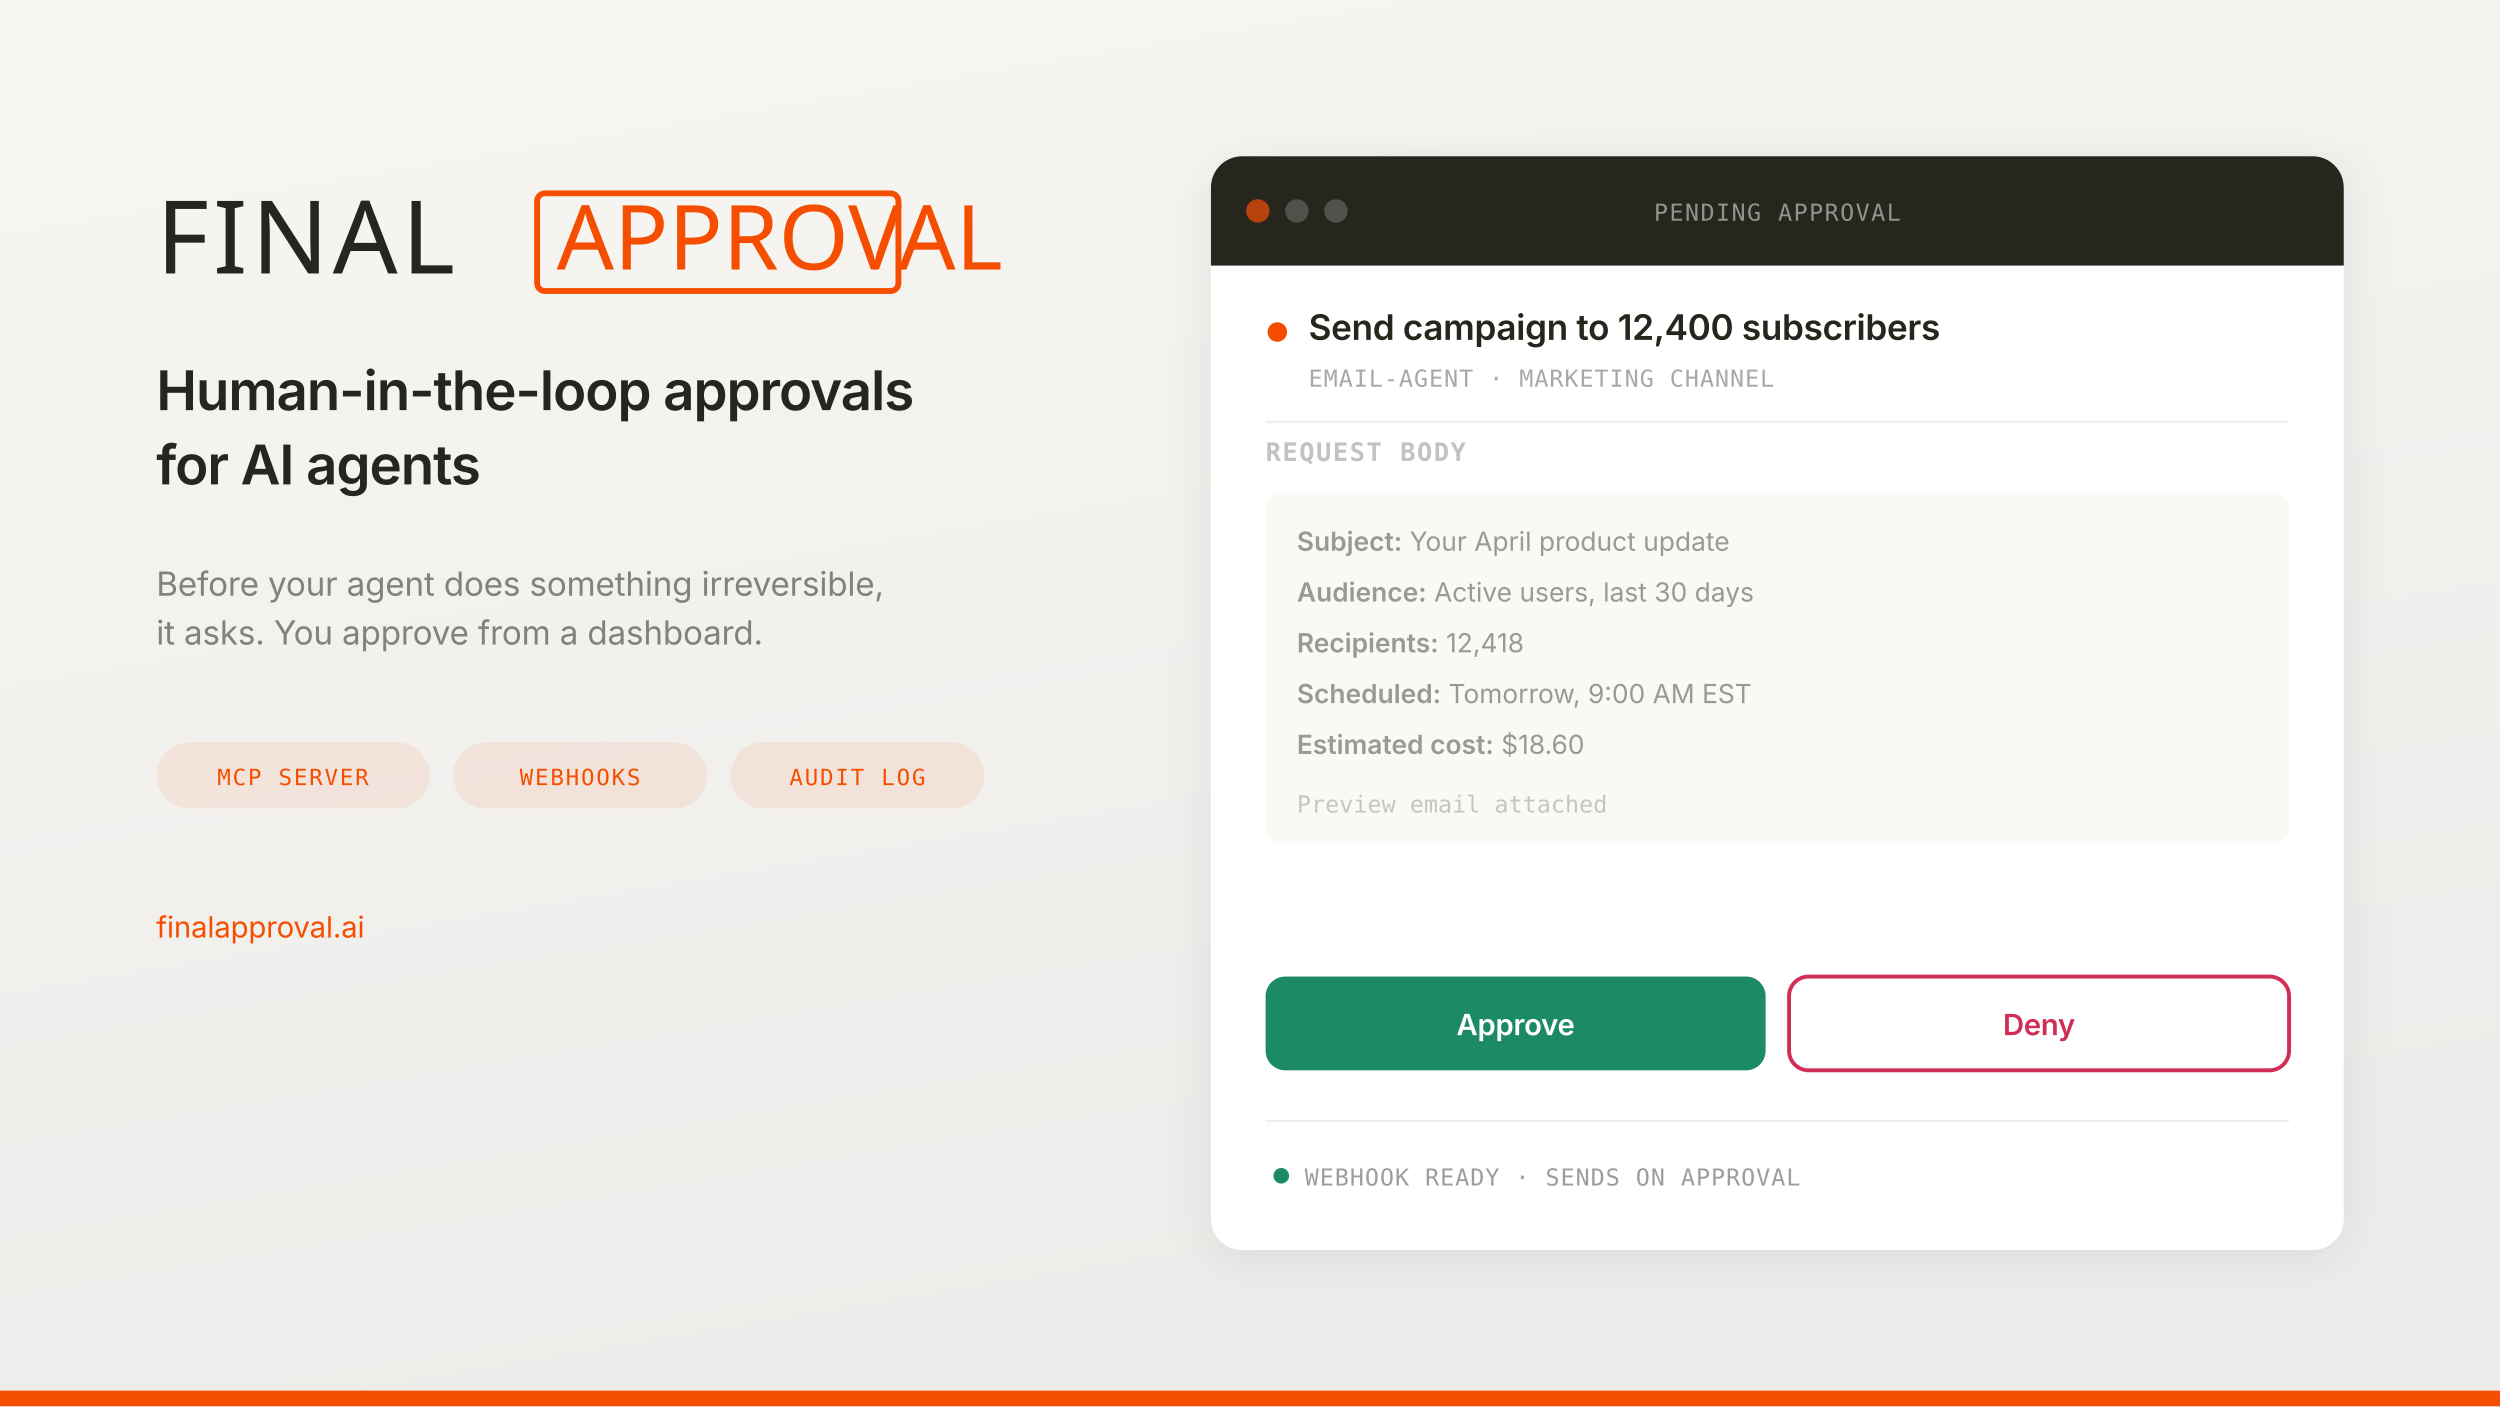
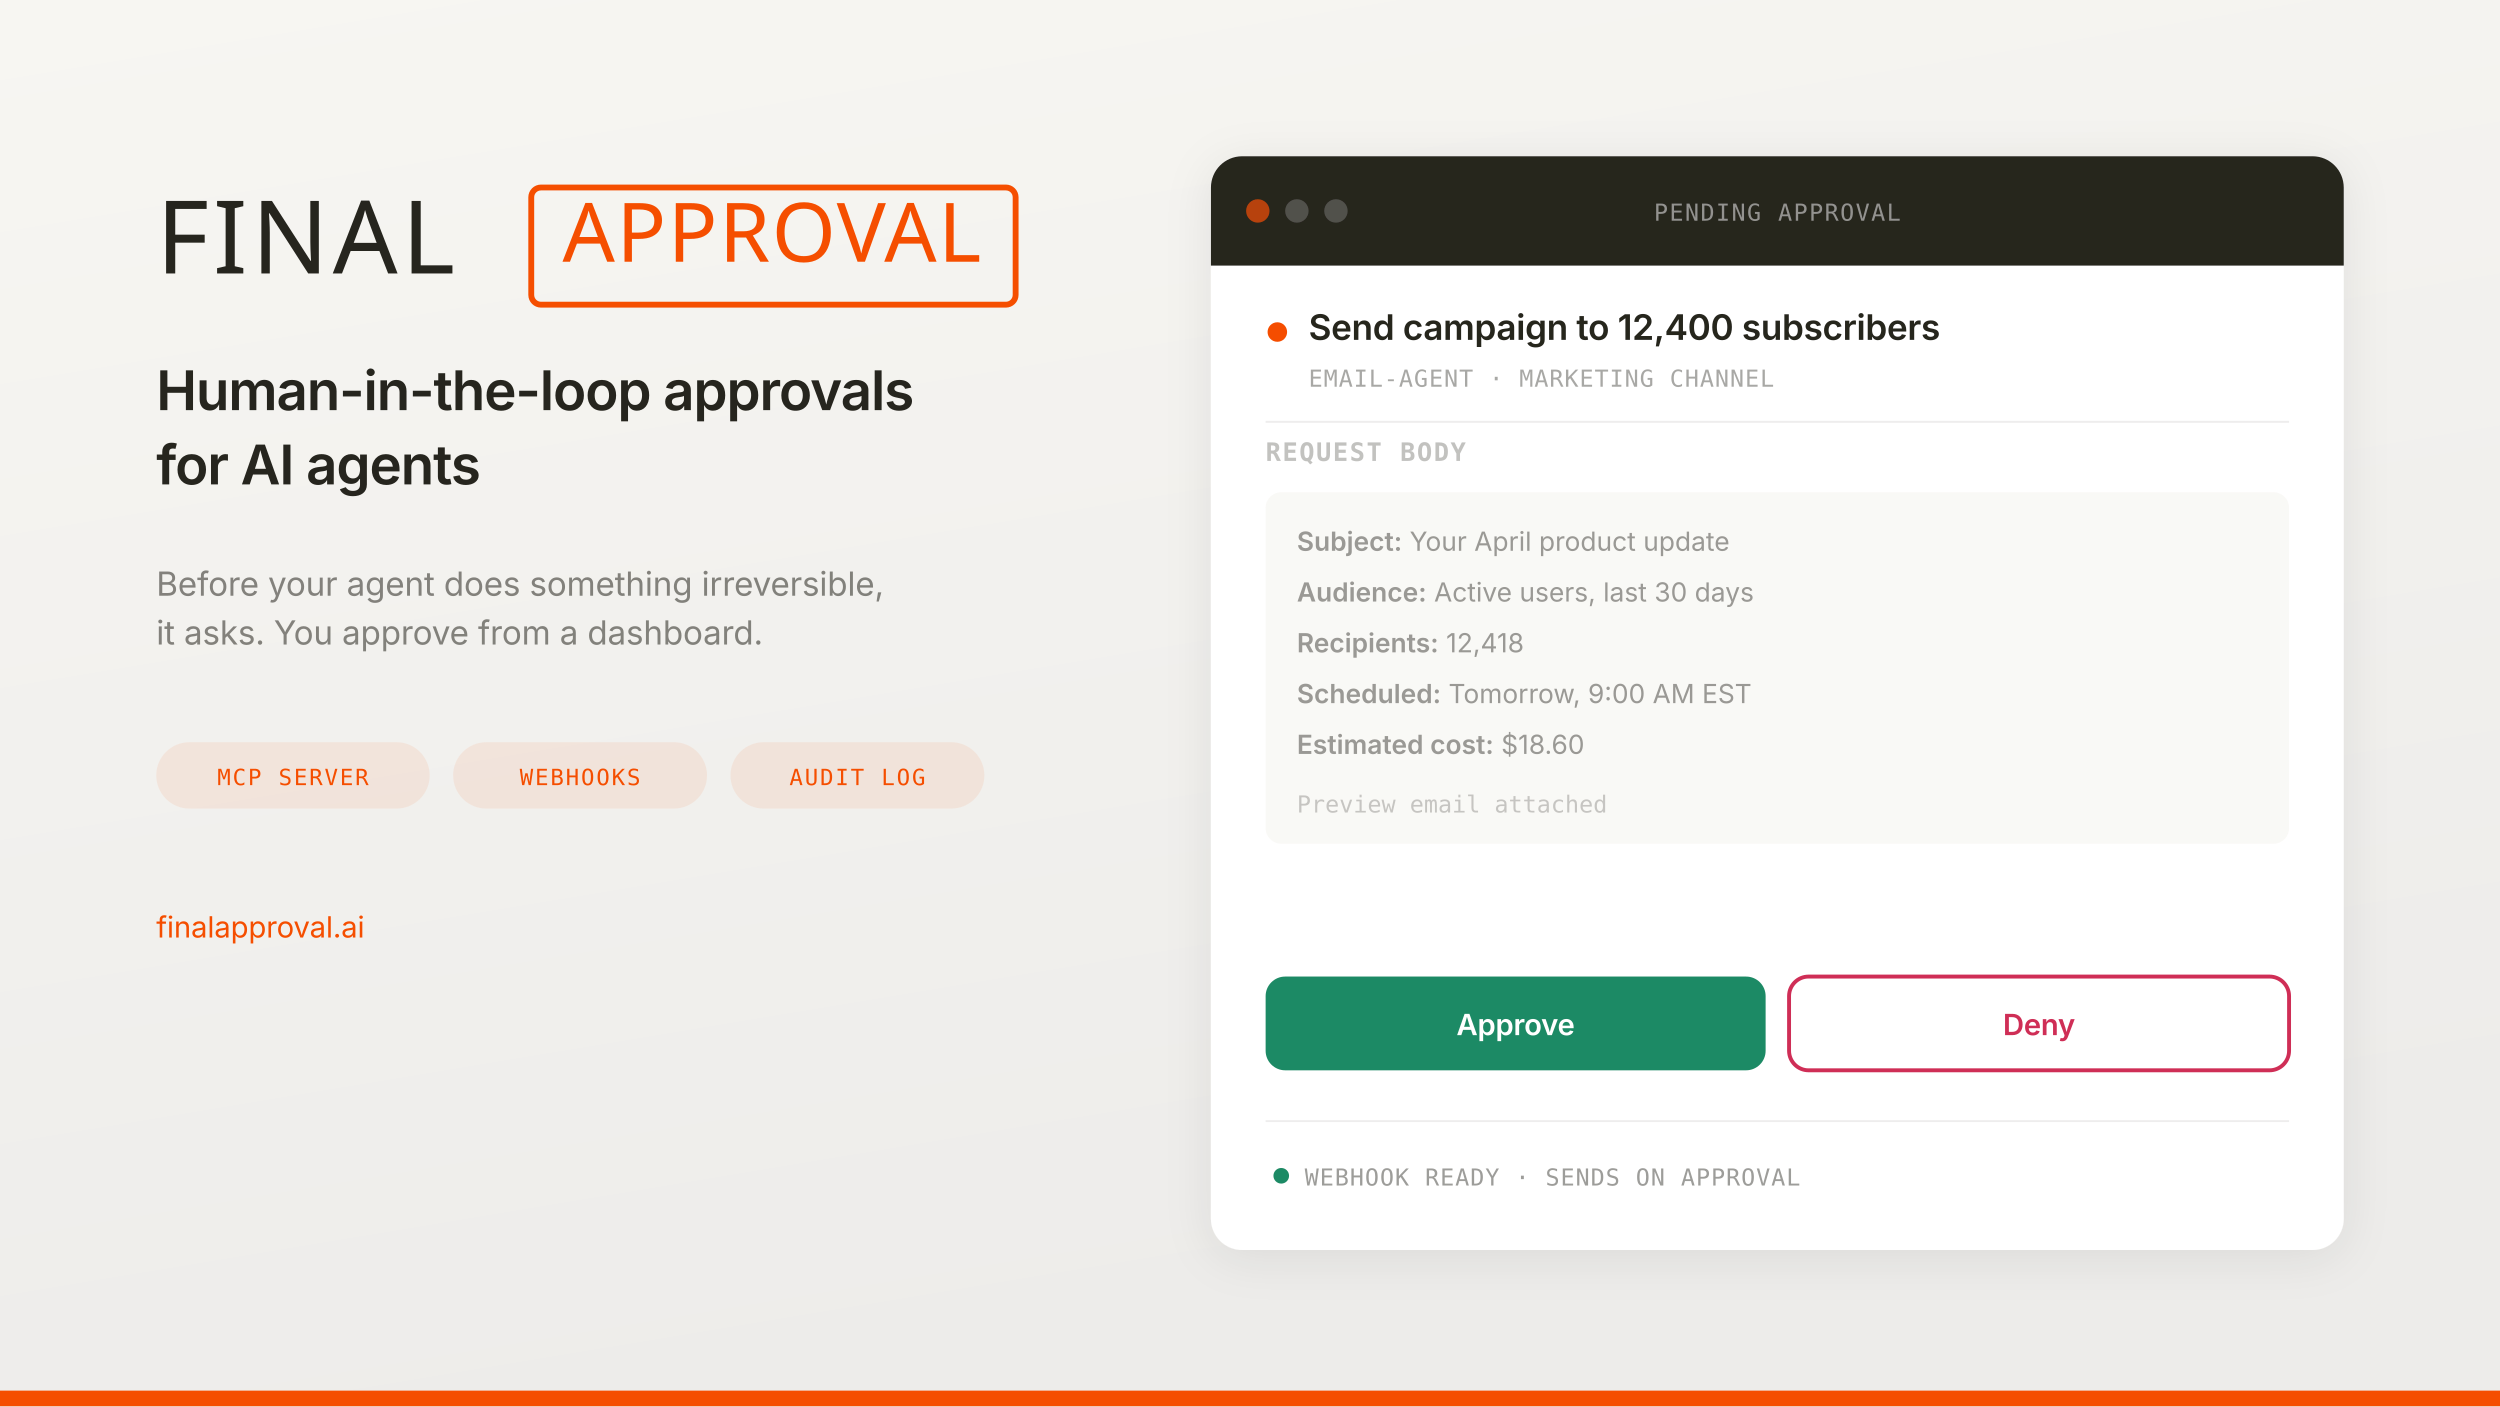
<svg xmlns="http://www.w3.org/2000/svg" viewBox="0 0 1280 720" width="1280" height="720">
  <defs>
    <linearGradient id="bg" x1="0" y1="0" x2="0.3" y2="1">
      <stop offset="0%" stop-color="#f7f6f2" />
      <stop offset="100%" stop-color="#edecea" />
    </linearGradient>
    <filter id="shadow" x="-4%" y="-4%" width="108%" height="116%">
      <feDropShadow dx="0" dy="4" stdDeviation="12" flood-color="#000000" flood-opacity="0.08" />
    </filter>
    <clipPath id="card-clip">
      <rect x="0" y="0" width="580" height="560" rx="16" />
    </clipPath>
  </defs>
  <rect width="1280" height="720" fill="url(#bg)" />
  <g transform="translate(80, 140)">
    <text font-family="'Bebas Neue', Impact, 'Arial Narrow Bold', sans-serif" font-size="52" fill="#26251e" letter-spacing="0.04em">
      FINAL</text>
-     <g transform="translate(195, -6)">
-       <rect x="0" y="-35" width="185" height="50" rx="4" fill="none" stroke="#f54e00" stroke-width="3" />
-       <text font-family="'Anton', Impact, sans-serif" font-size="46" fill="#f54e00" y="4" x="10" letter-spacing="0">APPROVAL</text>
+     <g transform="translate(192, 0)">
+       <rect x="0" y="-44" width="248" height="60" rx="5" fill="none" stroke="#f54e00" stroke-width="3" />
+       <text font-family="'Anton', Impact, sans-serif" font-size="42" fill="#f54e00" y="-6" x="16" letter-spacing="0.02em">APPROVAL</text>
    </g>
    <text y="70" font-family="'Inter', 'Geist', system-ui, sans-serif" font-size="28" font-weight="600" fill="#26251e" letter-spacing="-0.02em">
      Human-in-the-loop approvals</text>
    <text y="108" font-family="'Inter', 'Geist', system-ui, sans-serif" font-size="28" font-weight="600" fill="#26251e" letter-spacing="-0.02em">
      for AI agents</text>
    <text y="165" font-family="'Inter', 'Geist', system-ui, sans-serif" font-size="17" fill="#26251e" opacity="0.55" letter-spacing="-0.005em">
      Before your agent does something irreversible,</text>
    <text y="190" font-family="'Inter', 'Geist', system-ui, sans-serif" font-size="17" fill="#26251e" opacity="0.55" letter-spacing="-0.005em">
      it asks. You approve from a dashboard.</text>
    <g transform="translate(0, 240)">
      <rect x="0" y="0" width="140" height="34" rx="17" fill="#f54e00" opacity="0.08" />
      <text x="70" y="22" text-anchor="middle" font-family="'Geist Mono', 'SF Mono', monospace" font-size="11.5" fill="#f54e00" letter-spacing="0.08em">MCP SERVER</text>
      <rect x="152" y="0" width="130" height="34" rx="17" fill="#f54e00" opacity="0.08" />
      <text x="217" y="22" text-anchor="middle" font-family="'Geist Mono', 'SF Mono', monospace" font-size="11.5" fill="#f54e00" letter-spacing="0.08em">WEBHOOKS</text>
      <rect x="294" y="0" width="130" height="34" rx="17" fill="#f54e00" opacity="0.08" />
      <text x="359" y="22" text-anchor="middle" font-family="'Geist Mono', 'SF Mono', monospace" font-size="11.5" fill="#f54e00" letter-spacing="0.08em">AUDIT LOG</text>
    </g>
    <text y="340" font-family="'Inter', 'Geist', system-ui, sans-serif" font-size="15" fill="#f54e00" letter-spacing="-0.005em">
      finalapproval.ai</text>
  </g>
  <g transform="translate(620, 80)" filter="url(#shadow)">
    <rect x="0" y="0" width="580" height="560" rx="16" fill="#ffffff" />
    <g clip-path="url(#card-clip)">
      <rect x="0" y="0" width="580" height="56" fill="#26251e" />
      <circle cx="24" cy="28" r="6" fill="#f54e00" opacity="0.7" />
      <circle cx="44" cy="28" r="6" fill="#ffffff" opacity="0.2" />
      <circle cx="64" cy="28" r="6" fill="#ffffff" opacity="0.2" />
      <text x="290" y="33" text-anchor="middle" font-family="'Geist Mono', 'SF Mono', monospace" font-size="12" fill="#ffffff" opacity="0.5" letter-spacing="0.06em">PENDING APPROVAL</text>
      <g transform="translate(28, 80)">
        <circle cx="6" cy="10" r="5" fill="#f54e00" />
        <text x="22" y="14" font-family="'Inter', 'Geist', system-ui, sans-serif" font-size="18" font-weight="600" fill="#26251e" letter-spacing="-0.01em">
          Send campaign to 12,400 subscribers</text>
        <text x="22" y="38" font-family="'Geist Mono', 'SF Mono', monospace" font-size="12" fill="#26251e" opacity="0.4" letter-spacing="0.04em">
          EMAIL-AGENT  ·  MARKETING CHANNEL</text>
      </g>
      <line x1="28" y1="136" x2="552" y2="136" stroke="#26251e" stroke-opacity="0.08" />
      <g transform="translate(28, 156)" font-family="'Inter', 'Geist', system-ui, sans-serif" font-size="14" fill="#26251e" opacity="0.7">
        <text y="0" font-weight="600" font-size="13" fill="#26251e" opacity="0.4" font-family="'Geist Mono', 'SF Mono', monospace" letter-spacing="0.06em">REQUEST BODY</text>
        <rect x="0" y="16" width="524" height="180" rx="8" fill="#f7f6f2" />
        <text x="16" y="46" font-size="13.5" fill="#26251e" opacity="0.65">
          <tspan font-weight="600" fill="#26251e" opacity="0.85">Subject:</tspan> Your April product update</text>
        <text x="16" y="72" font-size="13.5" fill="#26251e" opacity="0.65">
          <tspan font-weight="600" fill="#26251e" opacity="0.85">Audience:</tspan> Active users, last 30 days</text>
        <text x="16" y="98" font-size="13.5" fill="#26251e" opacity="0.65">
          <tspan font-weight="600" fill="#26251e" opacity="0.85">Recipients:</tspan> 12,418</text>
        <text x="16" y="124" font-size="13.5" fill="#26251e" opacity="0.65">
          <tspan font-weight="600" fill="#26251e" opacity="0.85">Scheduled:</tspan> Tomorrow, 9:00 AM EST</text>
        <text x="16" y="150" font-size="13.5" fill="#26251e" opacity="0.65">
          <tspan font-weight="600" fill="#26251e" opacity="0.85">Estimated cost:</tspan> $18.60</text>
        <text x="16" y="180" font-size="12" fill="#26251e" opacity="0.35" font-family="'Geist Mono', 'SF Mono', monospace">
          Preview email attached</text>
      </g>
      <g transform="translate(28, 420)">
        <rect x="0" y="0" width="256" height="48" rx="10" fill="#1f8a65" />
        <text x="128" y="30" text-anchor="middle" font-family="'Inter', 'Geist', system-ui, sans-serif" font-size="15" font-weight="600" fill="#ffffff" letter-spacing="-0.01em">Approve</text>
        <rect x="268" y="0" width="256" height="48" rx="10" fill="none" stroke="#cf2d56" stroke-width="2" />
        <text x="396" y="30" text-anchor="middle" font-family="'Inter', 'Geist', system-ui, sans-serif" font-size="15" font-weight="600" fill="#cf2d56" letter-spacing="-0.01em">Deny</text>
      </g>
      <g transform="translate(28, 494)">
        <line x1="0" y1="0" x2="524" y2="0" stroke="#26251e" stroke-opacity="0.08" />
        <circle cx="8" cy="28" r="4" fill="#1f8a65" />
        <text x="20" y="33" font-family="'Geist Mono', 'SF Mono', monospace" font-size="12" fill="#26251e" opacity="0.45" letter-spacing="0.04em">
          WEBHOOK READY  ·  SENDS ON APPROVAL</text>
      </g>
    </g>
  </g>
  <rect x="0" y="712" width="1280" height="8" fill="#f54e00" />
</svg>
